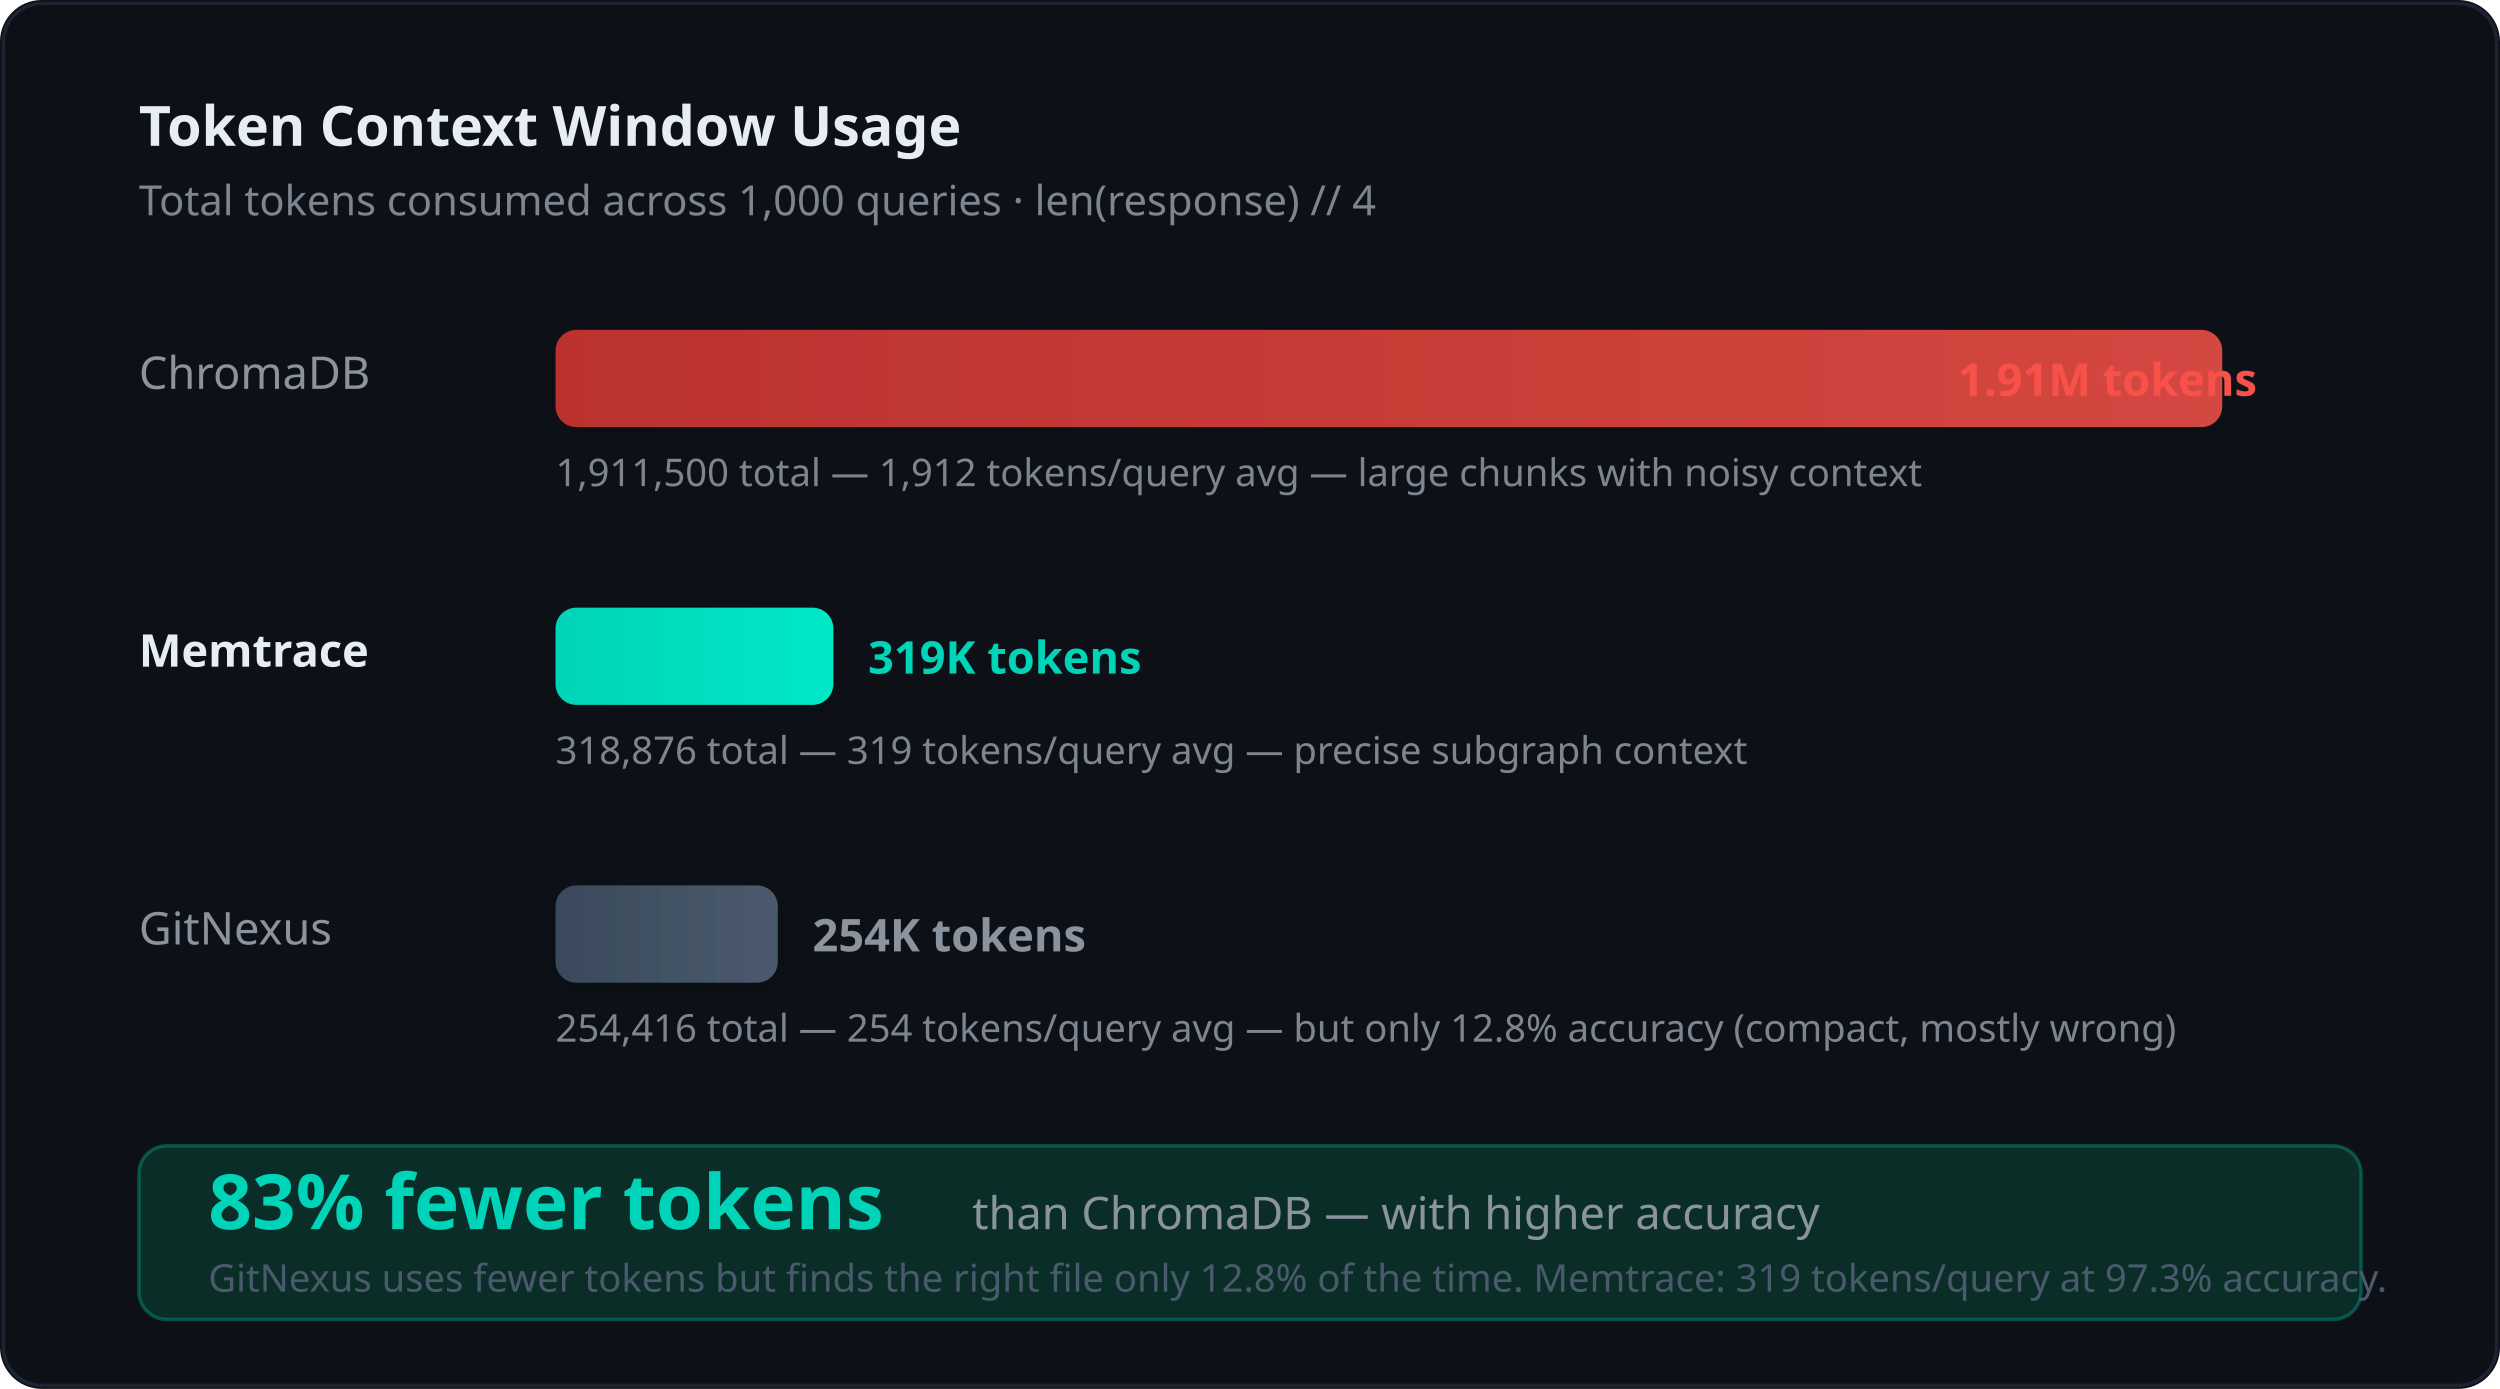
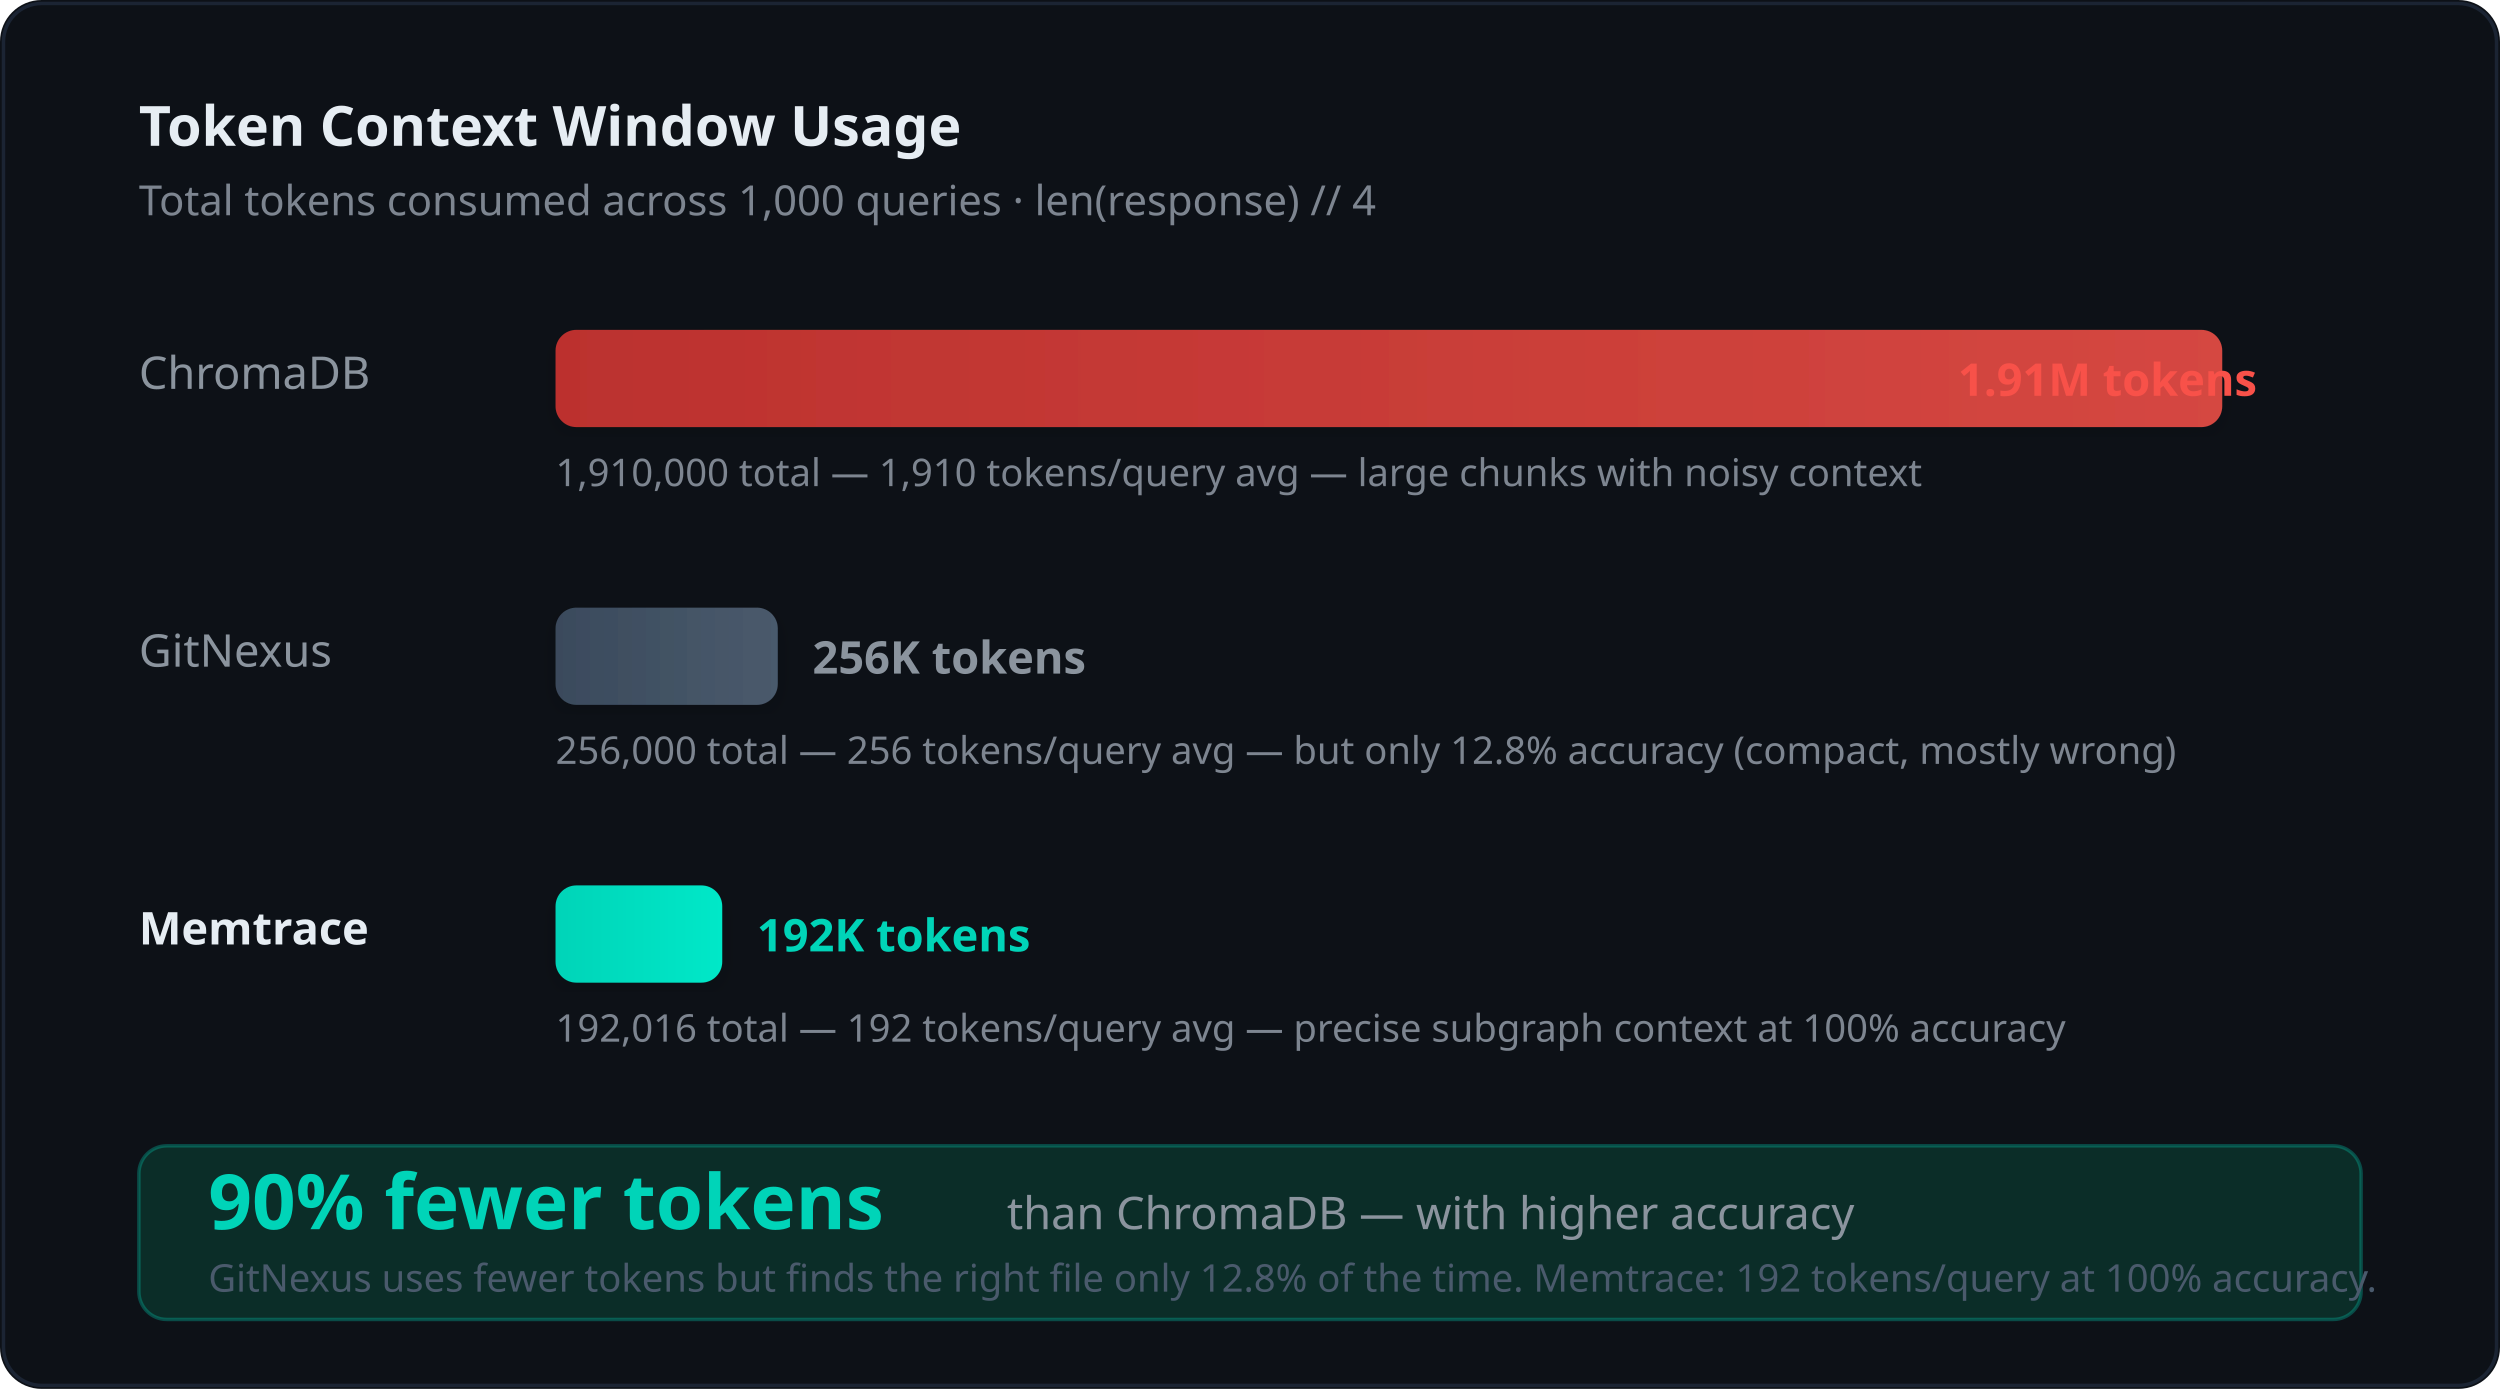
<svg xmlns="http://www.w3.org/2000/svg" viewBox="0 0 720 400" font-family="'Segoe UI', system-ui, -apple-system, sans-serif">
  <defs>
    <linearGradient id="tealGrad2" x1="0%" y1="0%" x2="100%" y2="0%">
      <stop offset="0%" style="stop-color:#00D4B8;stop-opacity:1" />
      <stop offset="100%" style="stop-color:#00E8C8;stop-opacity:1" />
    </linearGradient>
    <linearGradient id="redGrad" x1="0%" y1="0%" x2="100%" y2="0%">
      <stop offset="0%" style="stop-color:#DA3633;stop-opacity:1" />
      <stop offset="100%" style="stop-color:#F85149;stop-opacity:1" />
    </linearGradient>
    <linearGradient id="grayGrad2" x1="0%" y1="0%" x2="100%" y2="0%">
      <stop offset="0%" style="stop-color:#3A4A5C;stop-opacity:1" />
      <stop offset="100%" style="stop-color:#4A5A6C;stop-opacity:1" />
    </linearGradient>
    <filter id="shadow2">
      <feDropShadow dx="0" dy="2" stdDeviation="3" flood-opacity="0.15" />
    </filter>
  </defs>
  <rect width="720" height="400" rx="12" fill="#0D1117" />
  <rect x="1" y="1" width="718" height="398" rx="11" fill="none" stroke="#1B2433" stroke-width="1" />
  <text x="40" y="42" fill="#E6EDF3" font-size="16" font-weight="600">Token Context Window Usage</text>
  <text x="40" y="62" fill="#7D8590" font-size="12">Total tokens consumed across 1,000 queries · len(response) // 4</text>
  <text x="40" y="112" fill="#8B949E" font-size="13" font-weight="500">ChromaDB</text>
  <rect x="160" y="95" width="480" height="28" rx="6" fill="url(#redGrad)" filter="url(#shadow2)" opacity="0.85" />
  <text x="650" y="114" fill="#F85149" font-size="13" font-weight="700" text-anchor="end">1.91M tokens</text>
-   <text x="160" y="140" fill="#7D8590" font-size="11">1,911,500 total — 1,912 tokens/query avg — large chunks with noisy context</text>
-   <text x="40" y="192" fill="#E6EDF3" font-size="13" font-weight="600">Memtrace</text>
-   <rect x="160" y="175" width="80" height="28" rx="6" fill="url(#tealGrad2)" filter="url(#shadow2)" />
-   <text x="250" y="194" fill="#00D4B8" font-size="13" font-weight="700">319K tokens</text>
-   <text x="160" y="220" fill="#7D8590" font-size="11">318,876 total — 319 tokens/query avg — precise subgraph context</text>
-   <text x="40" y="272" fill="#8B949E" font-size="13" font-weight="500">GitNexus</text>
-   <rect x="160" y="255" width="64" height="28" rx="6" fill="url(#grayGrad2)" filter="url(#shadow2)" />
-   <text x="234" y="274" fill="#8B949E" font-size="13" font-weight="700">254K tokens</text>
-   <text x="160" y="300" fill="#7D8590" font-size="11">254,416 total — 254 tokens/query avg — but only 12.8% accuracy (compact, mostly wrong)</text>
+   <text x="160" y="140" fill="#7D8590" font-size="11">1,910,000 total — 1,910 tokens/query avg — large chunks with noisy context</text>
+   <text x="40" y="192" fill="#8B949E" font-size="13" font-weight="500">GitNexus</text>
+   <rect x="160" y="175" width="64" height="28" rx="6" fill="url(#grayGrad2)" filter="url(#shadow2)" />
+   <text x="234" y="194" fill="#8B949E" font-size="13" font-weight="700">256K tokens</text>
+   <text x="160" y="220" fill="#7D8590" font-size="11">256,000 total — 256 tokens/query avg — but only 12.8% accuracy (compact, mostly wrong)</text>
+   <text x="40" y="272" fill="#E6EDF3" font-size="13" font-weight="600">Memtrace</text>
+   <rect x="160" y="255" width="48" height="28" rx="6" fill="url(#tealGrad2)" filter="url(#shadow2)" />
+   <text x="218" y="274" fill="#00D4B8" font-size="13" font-weight="700">192K tokens</text>
+   <text x="160" y="300" fill="#7D8590" font-size="11">192,016 total — 192 tokens/query avg — precise subgraph context at 100% accuracy</text>
  <rect x="40" y="330" width="640" height="50" rx="8" fill="#0B2D28" stroke="#00D4B8" stroke-width="1" stroke-opacity="0.3" />
-   <text x="60" y="354" fill="#00D4B8" font-size="22" font-weight="700">83% fewer tokens</text>
-   <text x="280" y="354" fill="#8B949E" font-size="13">than ChromaDB — with higher accuracy</text>
-   <text x="60" y="372" fill="#4A5A6C" font-size="11">GitNexus uses fewer tokens but finds the right file only 12.8% of the time. Memtrace: 319 tokens/query at 97.3% accuracy.</text>
+   <text x="60" y="354" fill="#00D4B8" font-size="22" font-weight="700">90% fewer tokens</text>
+   <text x="290" y="354" fill="#8B949E" font-size="13">than ChromaDB — with higher accuracy</text>
+   <text x="60" y="372" fill="#4A5A6C" font-size="11">GitNexus uses fewer tokens but finds the right file only 12.8% of the time. Memtrace: 192 tokens/query at 100% accuracy.</text>
</svg>
